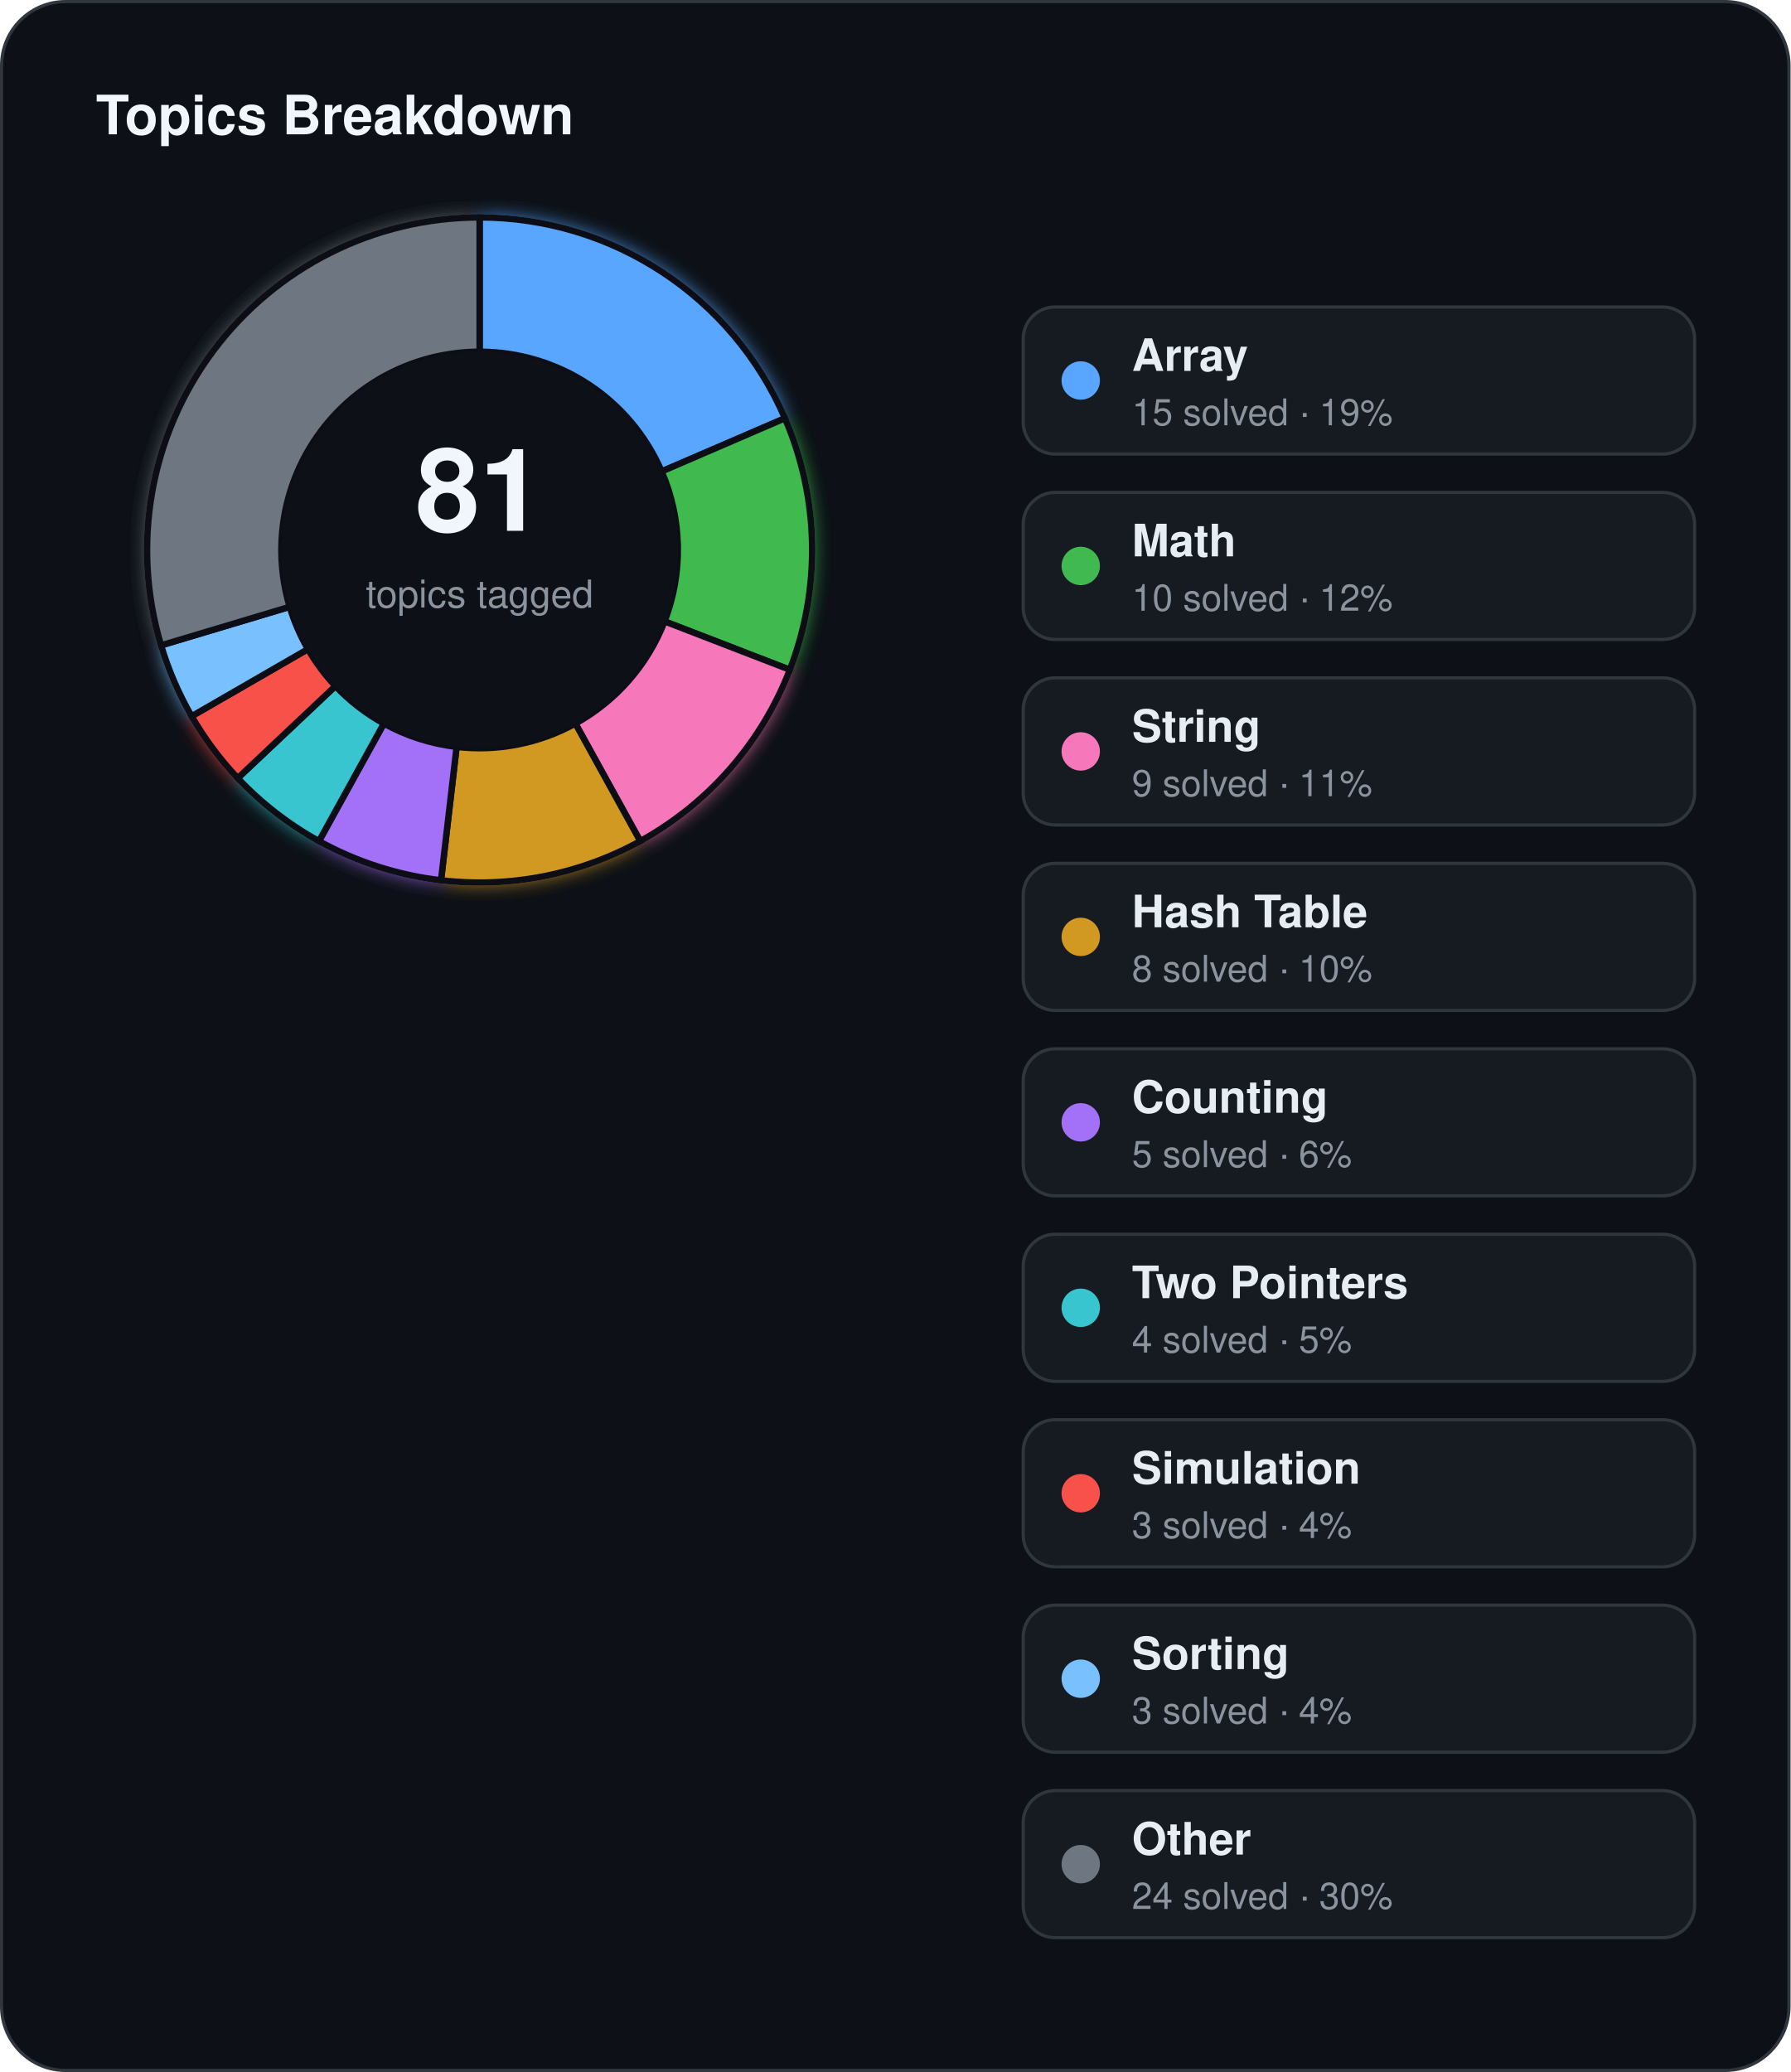
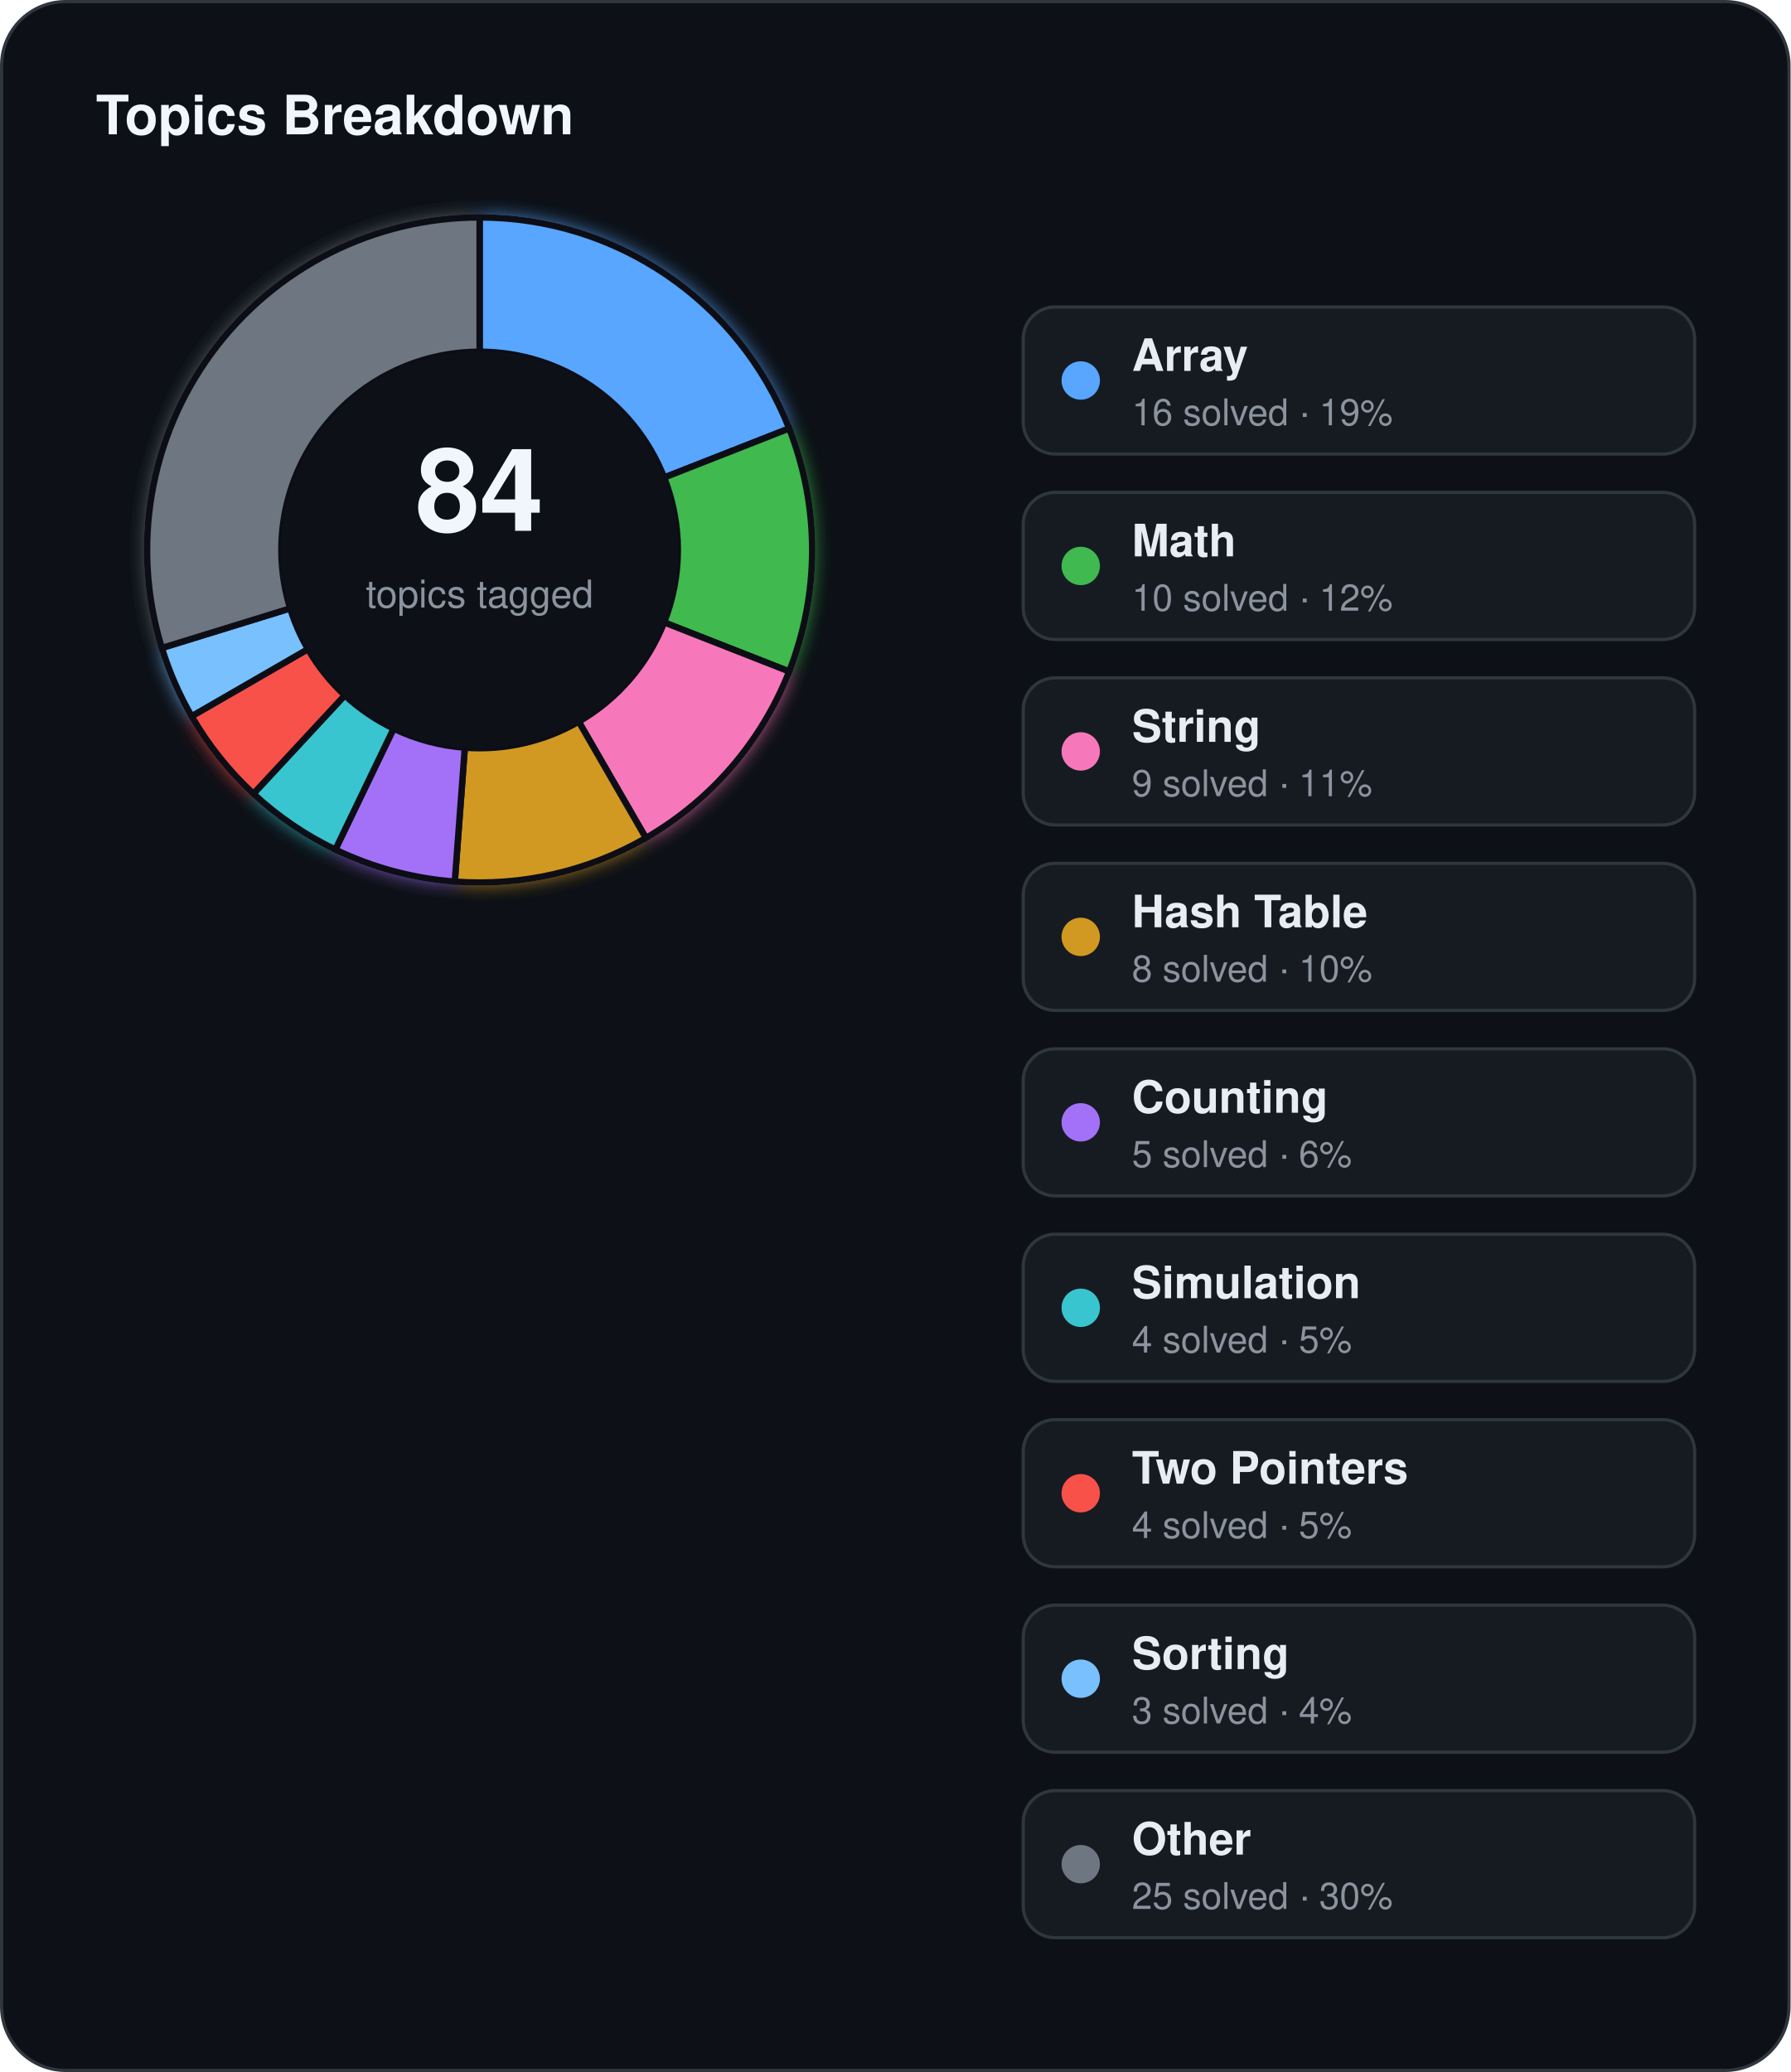
<svg xmlns="http://www.w3.org/2000/svg" width="560" height="648" viewBox="0 0 560 648">
  <defs>
    <filter id="topics-glow" x="-60%" y="-60%" width="220%" height="220%">
      <feGaussianBlur stdDeviation="3" result="blur" />
      <feMerge>
        <feMergeNode in="blur" />
        <feMergeNode in="SourceGraphic" />
      </feMerge>
    </filter>
  </defs>
  <rect x="0.5" y="0.5" width="559" height="647" rx="20" fill="#0d1117" stroke="#30363d" stroke-width="1" />
  <text x="30" y="42" fill="#f0f6fc" font-family="Segoe UI, Helvetica, Arial, sans-serif" font-size="17" font-weight="700">Topics Breakdown</text>
  <g filter="url(#topics-glow)">
-     <path d="M 150.00,68.00 A 104,104 0 0 1 245.49,130.81 L 206.93,147.44 A 62,62 0 0 0 150.00,110.00 Z" fill="#58a6ff" stroke="#0d1117" stroke-width="2" />
-     <path d="M 245.49,130.81 A 104,104 0 0 1 247.02,209.46 L 207.84,194.33 A 62,62 0 0 0 206.93,147.44 Z" fill="#3fb950" stroke="#0d1117" stroke-width="2" />
-     <path d="M 247.02,209.46 A 104,104 0 0 1 200.24,263.06 L 179.95,226.28 A 62,62 0 0 0 207.84,194.33 Z" fill="#f778ba" stroke="#0d1117" stroke-width="2" />
-     <path d="M 200.24,263.06 A 104,104 0 0 1 137.93,275.30 L 142.80,233.58 A 62,62 0 0 0 179.95,226.28 Z" fill="#d29922" stroke="#0d1117" stroke-width="2" />
-     <path d="M 137.93,275.30 A 104,104 0 0 1 99.76,263.06 L 120.05,226.28 A 62,62 0 0 0 142.80,233.58 Z" fill="#a371f7" stroke="#0d1117" stroke-width="2" />
-     <path d="M 99.76,263.06 A 104,104 0 0 1 74.35,243.37 L 104.90,214.55 A 62,62 0 0 0 120.05,226.28 Z" fill="#39c5cf" stroke="#0d1117" stroke-width="2" />
-     <path d="M 74.35,243.37 A 104,104 0 0 1 59.93,224.00 L 96.31,203.00 A 62,62 0 0 0 104.90,214.55 Z" fill="#f85149" stroke="#0d1117" stroke-width="2" />
-     <path d="M 59.93,224.00 A 104,104 0 0 1 50.37,201.83 L 90.60,189.78 A 62,62 0 0 0 96.31,203.00 Z" fill="#79c0ff" stroke="#0d1117" stroke-width="2" />
-     <path d="M 50.37,201.83 A 104,104 0 0 1 150.00,68.00 L 150.00,110.00 A 62,62 0 0 0 90.60,189.78 Z" fill="#6e7681" stroke="#0d1117" stroke-width="2" />
+     <path d="M 150.00,68.00 A 104,104 0 0 1 246.81,134.00 L 207.71,149.35 A 62,62 0 0 0 150.00,110.00 Z" fill="#58a6ff" stroke="#0d1117" stroke-width="2" />
+     <path d="M 246.81,134.00 A 104,104 0 0 1 246.81,210.00 L 207.71,194.65 A 62,62 0 0 0 207.71,149.35 Z" fill="#3fb950" stroke="#0d1117" stroke-width="2" />
+     <path d="M 246.81,210.00 A 104,104 0 0 1 202.00,262.07 L 181.00,225.69 A 62,62 0 0 0 207.71,194.65 Z" fill="#f778ba" stroke="#0d1117" stroke-width="2" />
+     <path d="M 202.00,262.07 A 104,104 0 0 1 142.23,275.71 L 145.37,233.83 A 62,62 0 0 0 181.00,225.69 Z" fill="#d29922" stroke="#0d1117" stroke-width="2" />
+     <path d="M 142.23,275.71 A 104,104 0 0 1 104.88,265.70 L 123.10,227.86 A 62,62 0 0 0 145.37,233.83 Z" fill="#a371f7" stroke="#0d1117" stroke-width="2" />
+     <path d="M 104.88,265.70 A 104,104 0 0 1 79.26,248.24 L 107.83,217.45 A 62,62 0 0 0 123.10,227.86 Z" fill="#39c5cf" stroke="#0d1117" stroke-width="2" />
+     <path d="M 79.26,248.24 A 104,104 0 0 1 59.93,224.00 L 96.31,203.00 A 62,62 0 0 0 107.83,217.45 Z" fill="#f85149" stroke="#0d1117" stroke-width="2" />
+     <path d="M 59.93,224.00 A 104,104 0 0 1 50.62,202.65 L 90.75,190.27 A 62,62 0 0 0 96.31,203.00 Z" fill="#79c0ff" stroke="#0d1117" stroke-width="2" />
+     <path d="M 50.62,202.65 A 104,104 0 0 1 150.00,68.00 L 150.00,110.00 A 62,62 0 0 0 90.75,190.27 Z" fill="#6e7681" stroke="#0d1117" stroke-width="2" />
  </g>
  <circle cx="150" cy="172" r="62" fill="#0d1117" />
-   <text x="150" y="166" text-anchor="middle" fill="#f0f6fc" font-family="Segoe UI, Helvetica, Arial, sans-serif" font-size="36" font-weight="700">81</text>
+   <text x="150" y="166" text-anchor="middle" fill="#f0f6fc" font-family="Segoe UI, Helvetica, Arial, sans-serif" font-size="36" font-weight="700">84</text>
  <text x="150" y="190" text-anchor="middle" fill="#8b949e" font-family="Segoe UI, Helvetica, Arial, sans-serif" font-size="12">topics tagged</text>
  <rect x="320" y="96" width="210" height="46" rx="10" fill="#161b22" stroke="#30363d" stroke-width="1" />
  <circle cx="338" cy="119" r="6" fill="#58a6ff" />
  <text x="354" y="116" fill="#e6edf3" font-family="Segoe UI, Helvetica, Arial, sans-serif" font-size="14" font-weight="600">Array</text>
-   <text x="354" y="133" fill="#8b949e" font-family="Segoe UI, Helvetica, Arial, sans-serif" font-size="11.5">15 solved · 19%</text>
+   <text x="354" y="133" fill="#8b949e" font-family="Segoe UI, Helvetica, Arial, sans-serif" font-size="11.5">16 solved · 19%</text>
  <rect x="320" y="154" width="210" height="46" rx="10" fill="#161b22" stroke="#30363d" stroke-width="1" />
  <circle cx="338" cy="177" r="6" fill="#3fb950" />
  <text x="354" y="174" fill="#e6edf3" font-family="Segoe UI, Helvetica, Arial, sans-serif" font-size="14" font-weight="600">Math</text>
  <text x="354" y="191" fill="#8b949e" font-family="Segoe UI, Helvetica, Arial, sans-serif" font-size="11.5">10 solved · 12%</text>
  <rect x="320" y="212" width="210" height="46" rx="10" fill="#161b22" stroke="#30363d" stroke-width="1" />
  <circle cx="338" cy="235" r="6" fill="#f778ba" />
  <text x="354" y="232" fill="#e6edf3" font-family="Segoe UI, Helvetica, Arial, sans-serif" font-size="14" font-weight="600">String</text>
  <text x="354" y="249" fill="#8b949e" font-family="Segoe UI, Helvetica, Arial, sans-serif" font-size="11.5">9 solved · 11%</text>
  <rect x="320" y="270" width="210" height="46" rx="10" fill="#161b22" stroke="#30363d" stroke-width="1" />
  <circle cx="338" cy="293" r="6" fill="#d29922" />
  <text x="354" y="290" fill="#e6edf3" font-family="Segoe UI, Helvetica, Arial, sans-serif" font-size="14" font-weight="600">Hash Table</text>
  <text x="354" y="307" fill="#8b949e" font-family="Segoe UI, Helvetica, Arial, sans-serif" font-size="11.5">8 solved · 10%</text>
  <rect x="320" y="328" width="210" height="46" rx="10" fill="#161b22" stroke="#30363d" stroke-width="1" />
  <circle cx="338" cy="351" r="6" fill="#a371f7" />
  <text x="354" y="348" fill="#e6edf3" font-family="Segoe UI, Helvetica, Arial, sans-serif" font-size="14" font-weight="600">Counting</text>
  <text x="354" y="365" fill="#8b949e" font-family="Segoe UI, Helvetica, Arial, sans-serif" font-size="11.5">5 solved · 6%</text>
  <rect x="320" y="386" width="210" height="46" rx="10" fill="#161b22" stroke="#30363d" stroke-width="1" />
  <circle cx="338" cy="409" r="6" fill="#39c5cf" />
-   <text x="354" y="406" fill="#e6edf3" font-family="Segoe UI, Helvetica, Arial, sans-serif" font-size="14" font-weight="600">Two Pointers</text>
+   <text x="354" y="406" fill="#e6edf3" font-family="Segoe UI, Helvetica, Arial, sans-serif" font-size="14" font-weight="600">Simulation</text>
  <text x="354" y="423" fill="#8b949e" font-family="Segoe UI, Helvetica, Arial, sans-serif" font-size="11.5">4 solved · 5%</text>
  <rect x="320" y="444" width="210" height="46" rx="10" fill="#161b22" stroke="#30363d" stroke-width="1" />
  <circle cx="338" cy="467" r="6" fill="#f85149" />
-   <text x="354" y="464" fill="#e6edf3" font-family="Segoe UI, Helvetica, Arial, sans-serif" font-size="14" font-weight="600">Simulation</text>
-   <text x="354" y="481" fill="#8b949e" font-family="Segoe UI, Helvetica, Arial, sans-serif" font-size="11.5">3 solved · 4%</text>
+   <text x="354" y="464" fill="#e6edf3" font-family="Segoe UI, Helvetica, Arial, sans-serif" font-size="14" font-weight="600">Two Pointers</text>
+   <text x="354" y="481" fill="#8b949e" font-family="Segoe UI, Helvetica, Arial, sans-serif" font-size="11.5">4 solved · 5%</text>
  <rect x="320" y="502" width="210" height="46" rx="10" fill="#161b22" stroke="#30363d" stroke-width="1" />
  <circle cx="338" cy="525" r="6" fill="#79c0ff" />
  <text x="354" y="522" fill="#e6edf3" font-family="Segoe UI, Helvetica, Arial, sans-serif" font-size="14" font-weight="600">Sorting</text>
  <text x="354" y="539" fill="#8b949e" font-family="Segoe UI, Helvetica, Arial, sans-serif" font-size="11.5">3 solved · 4%</text>
  <rect x="320" y="560" width="210" height="46" rx="10" fill="#161b22" stroke="#30363d" stroke-width="1" />
  <circle cx="338" cy="583" r="6" fill="#6e7681" />
  <text x="354" y="580" fill="#e6edf3" font-family="Segoe UI, Helvetica, Arial, sans-serif" font-size="14" font-weight="600">Other</text>
-   <text x="354" y="597" fill="#8b949e" font-family="Segoe UI, Helvetica, Arial, sans-serif" font-size="11.5">24 solved · 30%</text>
+   <text x="354" y="597" fill="#8b949e" font-family="Segoe UI, Helvetica, Arial, sans-serif" font-size="11.5">25 solved · 30%</text>
</svg>
